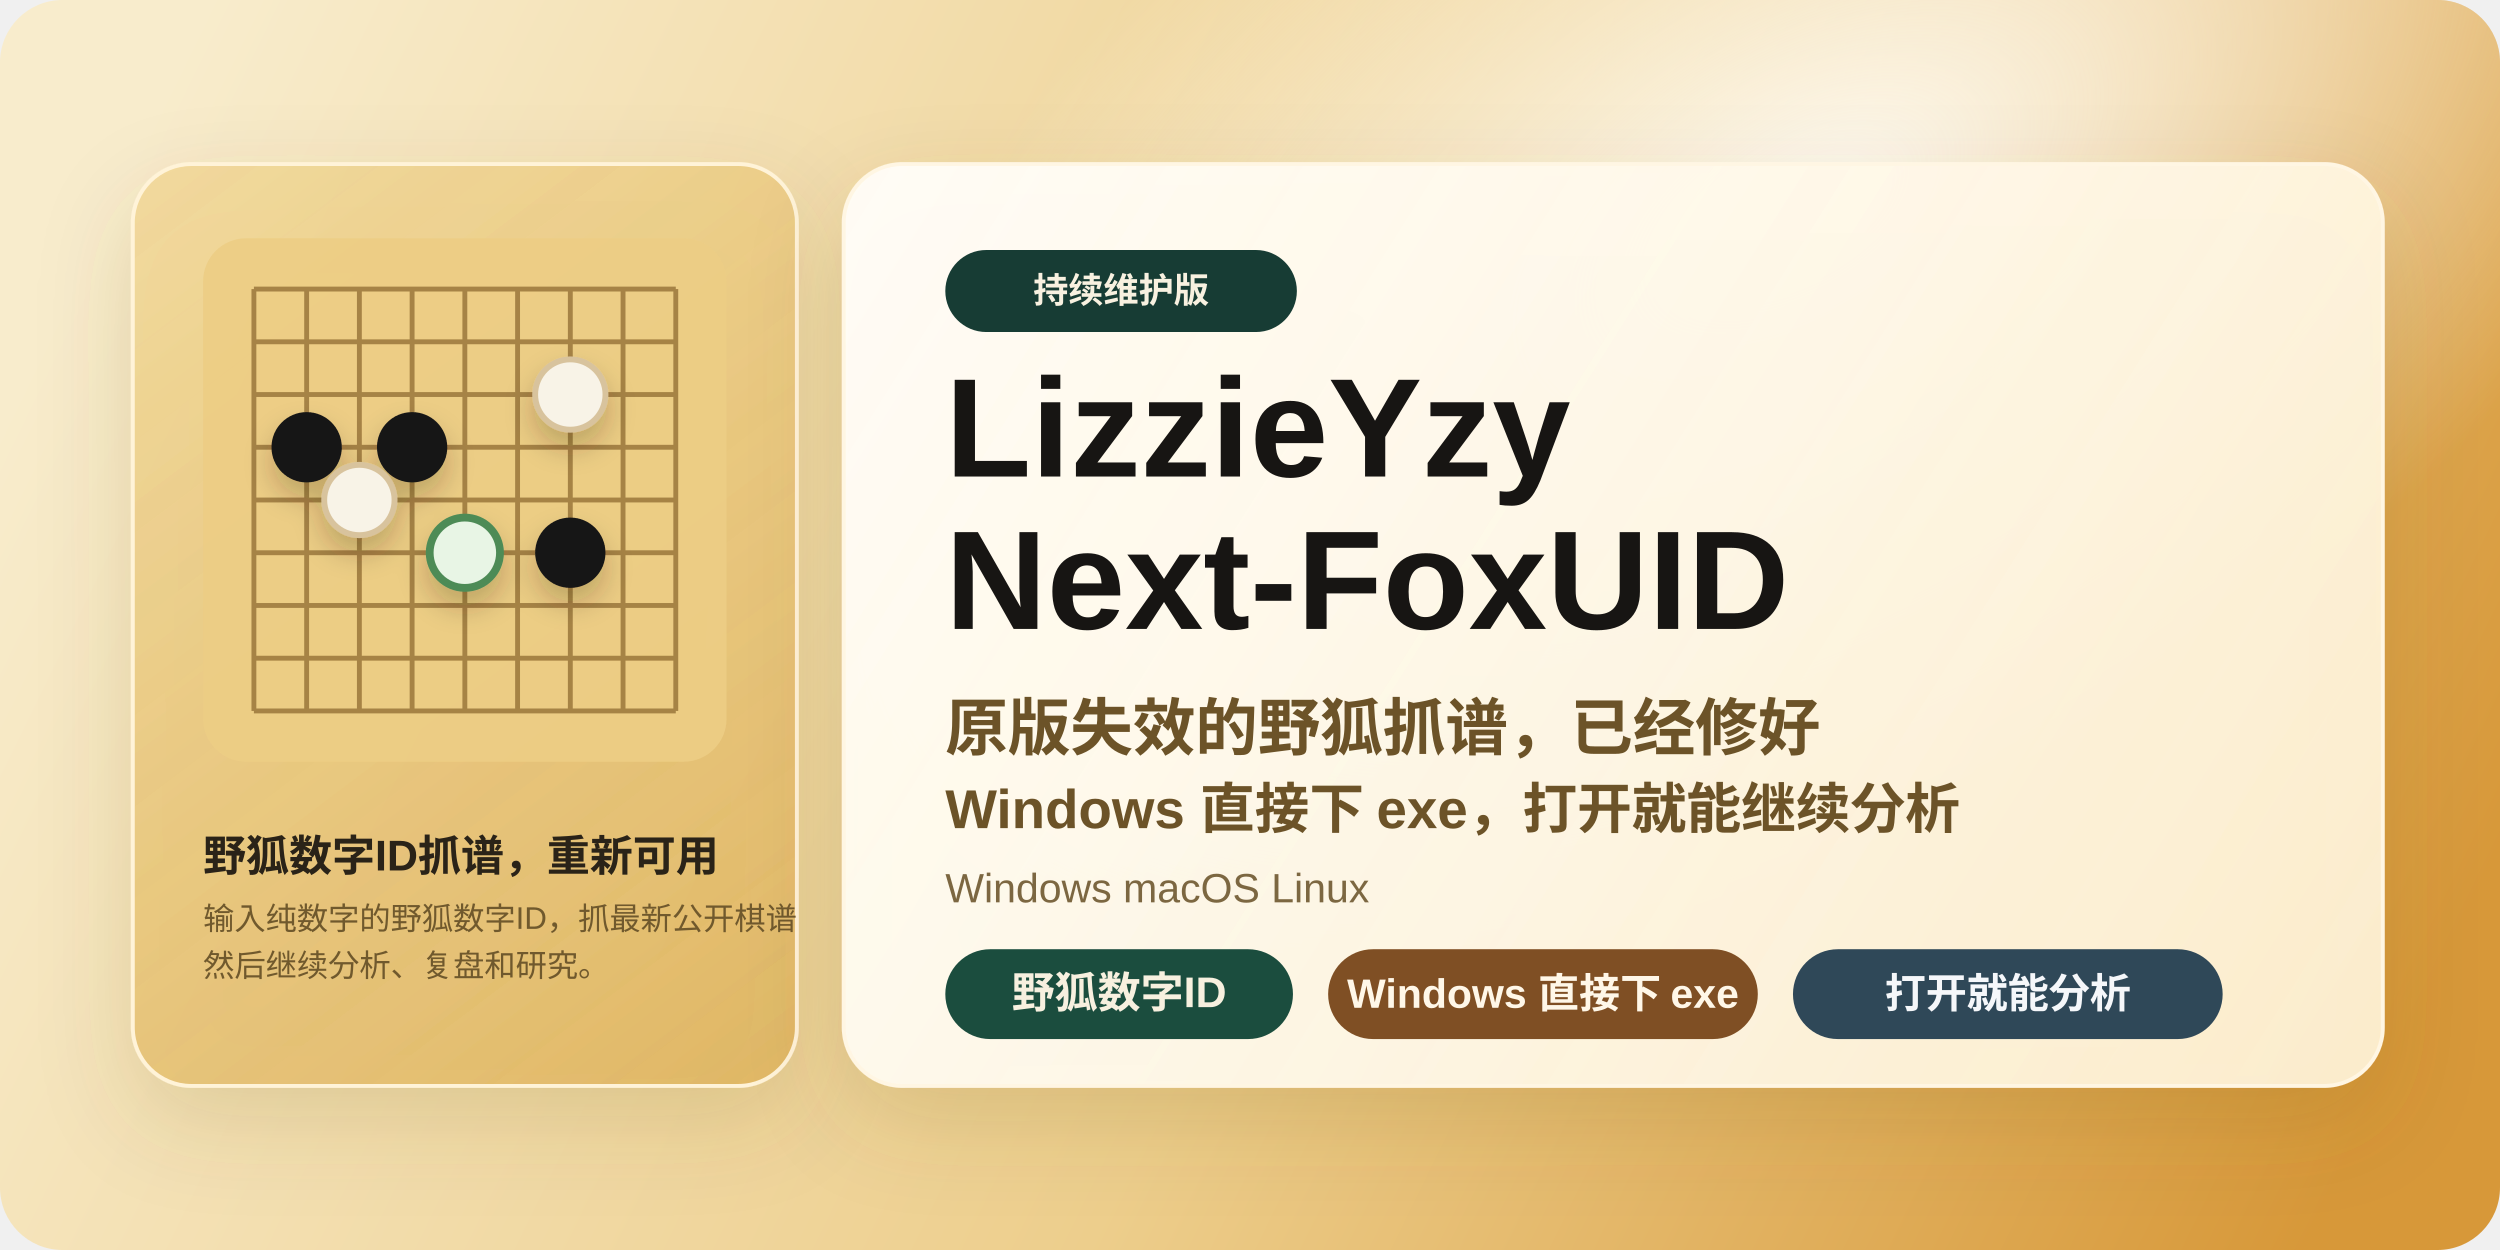
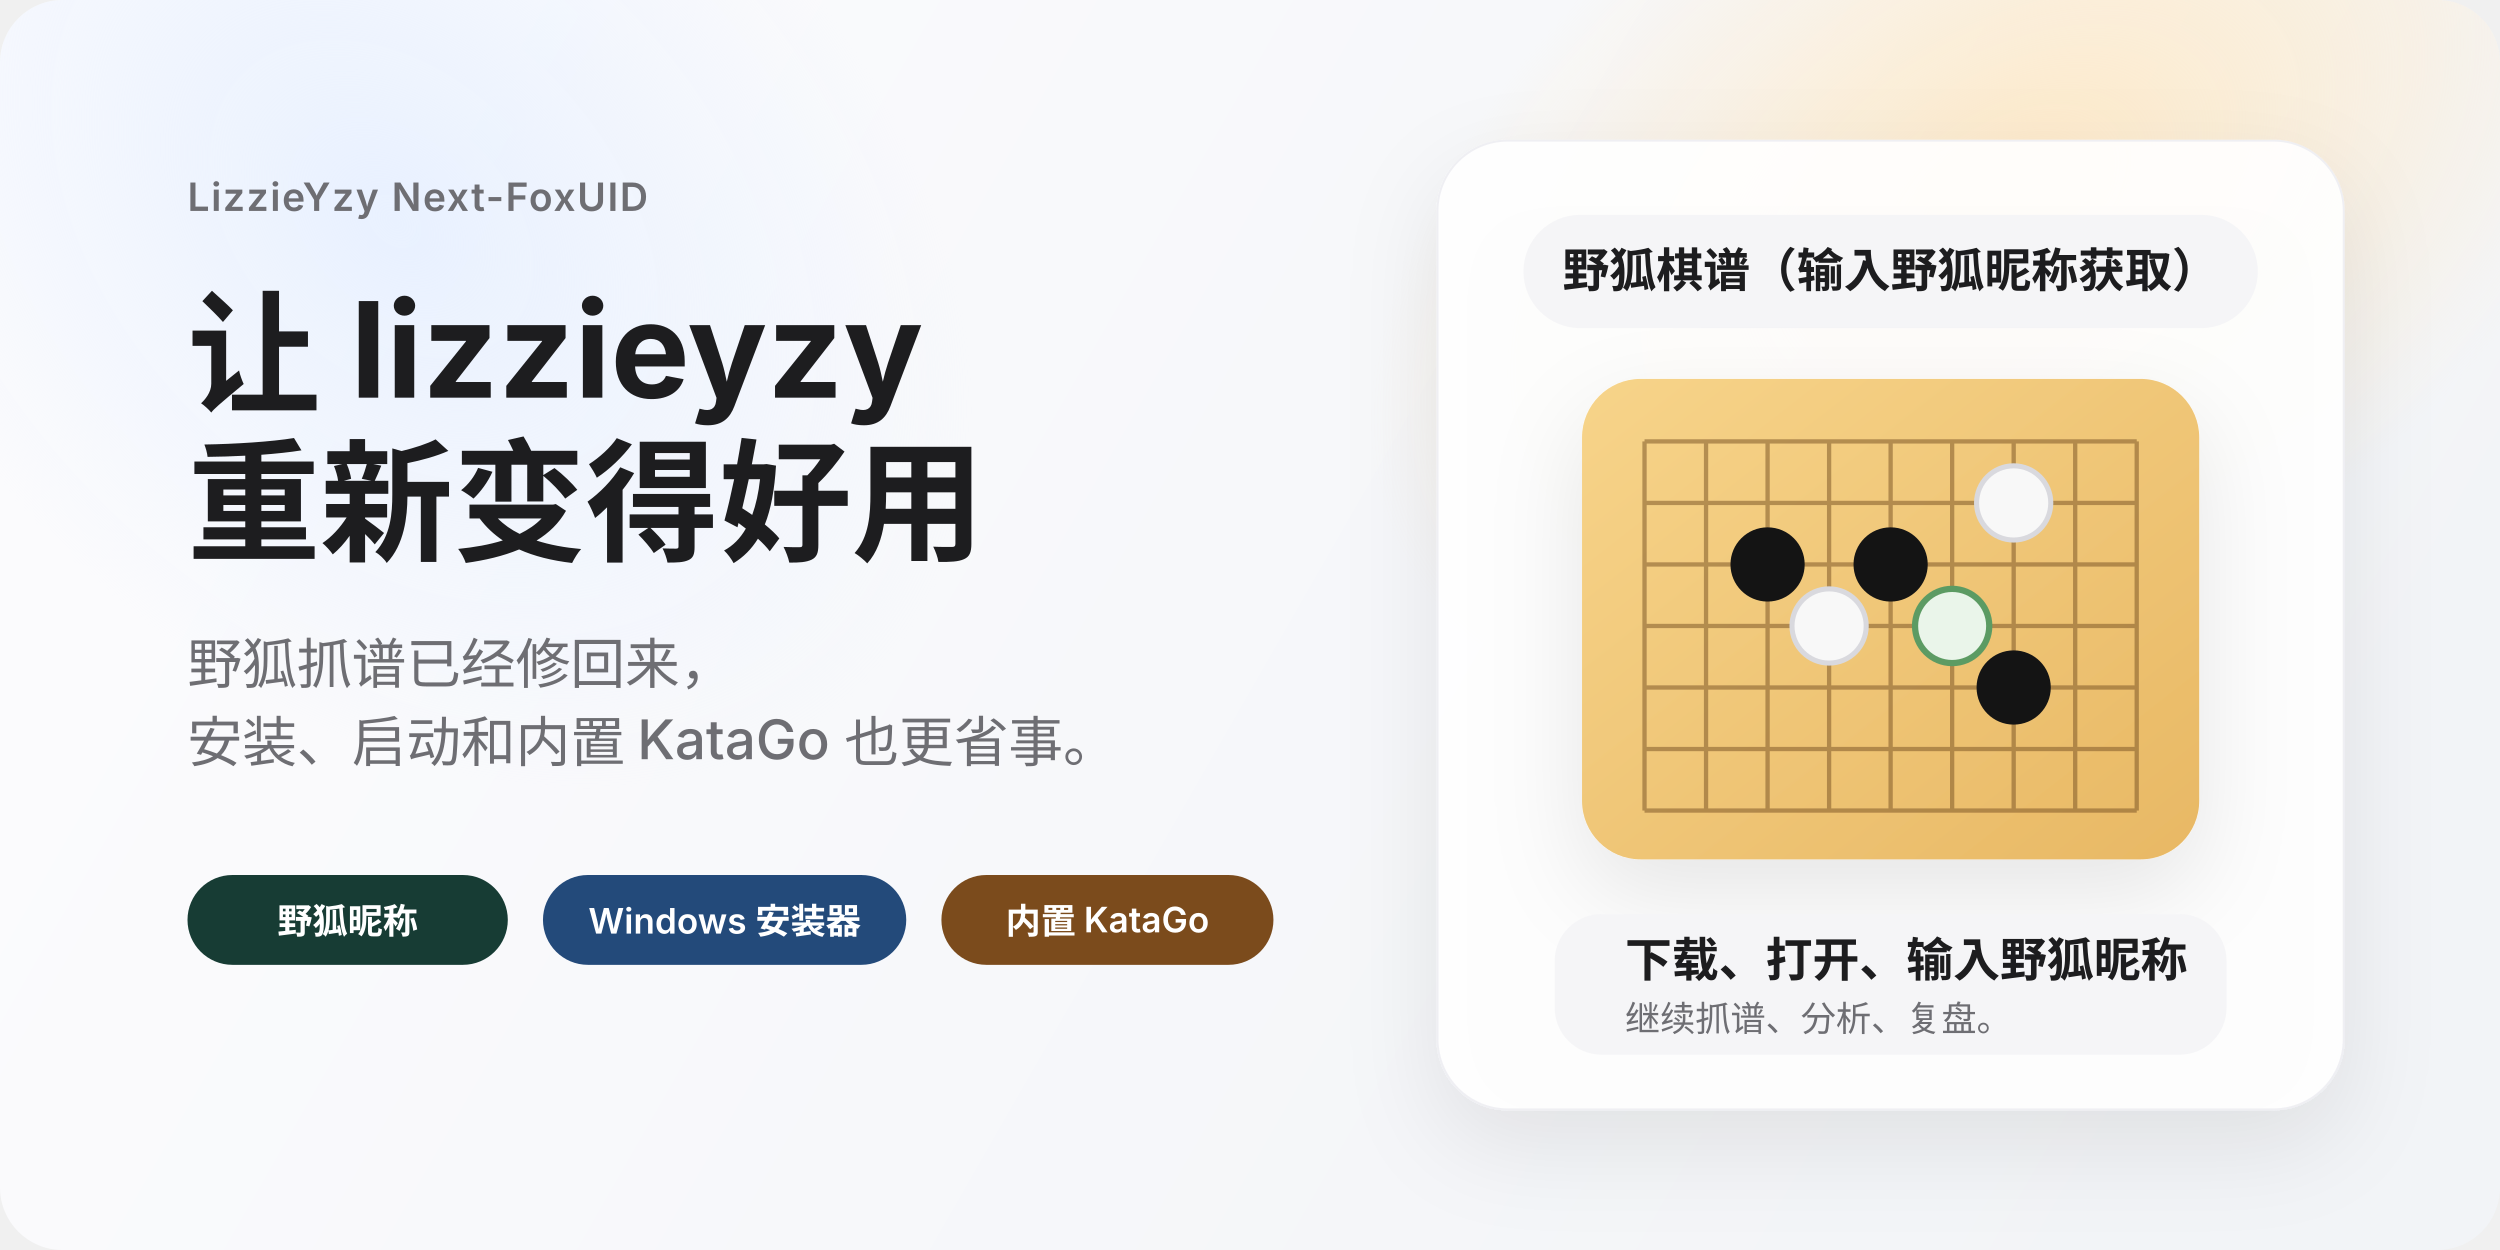
<svg xmlns="http://www.w3.org/2000/svg" width="1280" height="640" viewBox="0 0 1280 640" fill="none">
  <defs>
-     <linearGradient id="bg" x1="80" y1="52" x2="1200" y2="600" gradientUnits="userSpaceOnUse">
-       <stop stop-color="#F8ECCC" />
-       <stop offset="0.55" stop-color="#EDCE8C" />
-       <stop offset="1" stop-color="#D79839" />
+     <linearGradient id="bg" x1="184" y1="46" x2="1136" y2="592" gradientUnits="userSpaceOnUse">
+       <stop stop-color="#FBFBFD" />
+       <stop offset="1" stop-color="#F2F4F7" />
    </linearGradient>
-     <radialGradient id="glow" cx="0" cy="0" r="1" gradientUnits="userSpaceOnUse" gradientTransform="translate(922 110) rotate(149.127) scale(566 304)">
-       <stop stop-color="#FFFDF7" stop-opacity="0.95" />
-       <stop offset="1" stop-color="#FFFDF7" stop-opacity="0" />
+     <radialGradient id="warm" cx="0" cy="0" r="1" gradientUnits="userSpaceOnUse" gradientTransform="translate(1028 104) rotate(148) scale(360 220)">
+       <stop stop-color="#FFE8C2" stop-opacity="0.92" />
+       <stop offset="1" stop-color="#FFE8C2" stop-opacity="0" />
    </radialGradient>
-     <linearGradient id="panel" x1="432" y1="80" x2="1200" y2="564" gradientUnits="userSpaceOnUse">
-       <stop stop-color="#FFFDF7" stop-opacity="0.98" />
-       <stop offset="1" stop-color="#FFF3D8" stop-opacity="0.92" />
-     </linearGradient>
-     <linearGradient id="boardPanel" x1="64" y1="80" x2="408" y2="536" gradientUnits="userSpaceOnUse">
-       <stop stop-color="#F2D99B" stop-opacity="0.94" />
-       <stop offset="1" stop-color="#E0B661" stop-opacity="0.88" />
+     <radialGradient id="cool" cx="0" cy="0" r="1" gradientUnits="userSpaceOnUse" gradientTransform="translate(202 112) rotate(44) scale(340 240)">
+       <stop stop-color="#E7F0FF" stop-opacity="0.92" />
+       <stop offset="1" stop-color="#E7F0FF" stop-opacity="0" />
+     </radialGradient>
+     <linearGradient id="boardBg" x1="0" y1="0" x2="1" y2="1">
+       <stop stop-color="#F7D48A" />
+       <stop offset="1" stop-color="#E8B864" />
    </linearGradient>
    <filter id="shadow" x="0" y="0" width="1280" height="640" filterUnits="userSpaceOnUse" color-interpolation-filters="sRGB">
-       <feDropShadow dx="0" dy="18" stdDeviation="24" flood-color="#694816" flood-opacity="0.16" />
-     </filter>
-     <filter id="stoneShadow" x="0" y="0" width="1280" height="640" filterUnits="userSpaceOnUse" color-interpolation-filters="sRGB">
-       <feDropShadow dx="0" dy="8" stdDeviation="7" flood-color="#2F210F" flood-opacity="0.24" />
+       <feDropShadow dx="0" dy="18" stdDeviation="24" flood-color="#111111" flood-opacity="0.09" />
    </filter>
  </defs>
  <rect width="1280" height="640" rx="32" fill="url(#bg)" />
-   <rect width="1280" height="640" rx="32" fill="url(#glow)" />
+   <rect width="1280" height="640" rx="32" fill="url(#warm)" />
+   <rect width="1280" height="640" rx="32" fill="url(#cool)" />
+   <text x="96" y="108" font-family="SF Pro Display, PingFang SC, Hiragino Sans GB, Microsoft YaHei, sans-serif" font-size="20" font-weight="600" letter-spacing="0.04em" fill="#6E6E73">LizzieYzy Next-FoxUID</text>
+   <text x="96" y="206" font-family="SF Pro Display, PingFang SC, Hiragino Sans GB, Microsoft YaHei, sans-serif" font-size="68" font-weight="700" fill="#1D1D1F">让 lizzieyzy</text>
+   <text x="96" y="282" font-family="SF Pro Display, PingFang SC, Hiragino Sans GB, Microsoft YaHei, sans-serif" font-size="68" font-weight="700" fill="#1D1D1F">重新变得好用</text>
+   <text x="96" y="350" font-family="SF Pro Text, PingFang SC, Hiragino Sans GB, Microsoft YaHei, sans-serif" font-size="28" font-weight="500" fill="#6E6E73">野狐抓谱已经修回来，</text>
+   <text x="96" y="390" font-family="SF Pro Text, PingFang SC, Hiragino Sans GB, Microsoft YaHei, sans-serif" font-size="28" font-weight="500" fill="#6E6E73">安装、启动和内置 KataGo 也更省事。</text>
+   <rect x="96" y="448" width="164" height="46" rx="23" fill="#173C34" />
+   <text x="178" y="478" text-anchor="middle" font-family="SF Pro Text, PingFang SC, Hiragino Sans GB, Microsoft YaHei, sans-serif" font-size="18" font-weight="600" fill="#FFFFFF">野狐昵称</text>
+   <rect x="278" y="448" width="186" height="46" rx="23" fill="#234A7A" />
+   <text x="371" y="478" text-anchor="middle" font-family="SF Pro Text, PingFang SC, Hiragino Sans GB, Microsoft YaHei, sans-serif" font-size="18" font-weight="600" fill="#FFFFFF">Windows 安装器</text>
+   <rect x="482" y="448" width="170" height="46" rx="23" fill="#7B4B1C" />
+   <text x="567" y="478" text-anchor="middle" font-family="SF Pro Text, PingFang SC, Hiragino Sans GB, Microsoft YaHei, sans-serif" font-size="18" font-weight="600" fill="#FFFFFF">内置 KataGo</text>
  <g filter="url(#shadow)">
-     <rect x="68" y="84" width="340" height="472" rx="30" fill="url(#boardPanel)" stroke="#FFF3D8" stroke-width="2" />
+     <rect x="736" y="72" width="464" height="496" rx="36" fill="#FFFFFF" fill-opacity="0.9" stroke="#EFEFF3" />
  </g>
-   <rect x="104" y="122" width="268" height="268" rx="22" fill="#EDCD85" fill-opacity="0.92" />
-   <g opacity="0.62" stroke="#7B561F" stroke-width="2.5">
-     <path d="M130 148H346" />
-     <path d="M130 175H346" />
-     <path d="M130 202H346" />
-     <path d="M130 229H346" />
-     <path d="M130 256H346" />
-     <path d="M130 283H346" />
-     <path d="M130 310H346" />
-     <path d="M130 337H346" />
-     <path d="M130 364H346" />
-     <path d="M130 148V364" />
-     <path d="M157 148V364" />
-     <path d="M184 148V364" />
-     <path d="M211 148V364" />
-     <path d="M238 148V364" />
-     <path d="M265 148V364" />
-     <path d="M292 148V364" />
-     <path d="M319 148V364" />
-     <path d="M346 148V364" />
+   <rect x="780" y="110" width="376" height="58" rx="29" fill="#F5F5F7" />
+   <text x="968" y="147" text-anchor="middle" font-family="SF Pro Text, PingFang SC, Hiragino Sans GB, Microsoft YaHei, sans-serif" font-size="24" font-weight="600" fill="#1D1D1F">野狐棋谱（输入野狐昵称获取）</text>
+   <g filter="url(#shadow)">
+     <rect x="810" y="194" width="316" height="246" rx="30" fill="url(#boardBg)" />
  </g>
-   <g filter="url(#stoneShadow)">
-     <circle cx="157" cy="229" r="18" fill="#191919" />
-     <circle cx="184" cy="256" r="18" fill="#F8F3E7" stroke="#D8C39D" stroke-width="3" />
-     <circle cx="211" cy="229" r="18" fill="#191919" />
-     <circle cx="292" cy="202" r="18" fill="#F8F3E7" stroke="#D8C39D" stroke-width="3" />
-     <circle cx="238" cy="283" r="18" fill="#E8F5E5" stroke="#4E8B57" stroke-width="4" />
-     <circle cx="292" cy="283" r="18" fill="#191919" />
+   <g opacity="0.54" stroke="#7E5627" stroke-width="2.2">
+     <path d="M842 226H1094" />
+     <path d="M842 257.5H1094" />
+     <path d="M842 289H1094" />
+     <path d="M842 320.5H1094" />
+     <path d="M842 352H1094" />
+     <path d="M842 383.5H1094" />
+     <path d="M842 415H1094" />
+     <path d="M842 226V415" />
+     <path d="M873.5 226V415" />
+     <path d="M905 226V415" />
+     <path d="M936.5 226V415" />
+     <path d="M968 226V415" />
+     <path d="M999.5 226V415" />
+     <path d="M1031 226V415" />
+     <path d="M1062.5 226V415" />
+     <path d="M1094 226V415" />
  </g>
-   <text x="104" y="446" font-family="PingFang SC, Hiragino Sans GB, Microsoft YaHei, Segoe UI, Arial, sans-serif" font-size="22" font-weight="700" fill="#2A2318">野狐数字ID抓谱，重新可用</text>
-   <text x="104" y="476" font-family="PingFang SC, Hiragino Sans GB, Microsoft YaHei, Segoe UI, Arial, sans-serif" font-size="16" font-weight="500" fill="#70592D">输入纯数字的野狐数字ID，抓最新公开棋谱</text>
-   <text x="104" y="500" font-family="PingFang SC, Hiragino Sans GB, Microsoft YaHei, Segoe UI, Arial, sans-serif" font-size="16" font-weight="500" fill="#70592D">然后继续分析、复盘和研究。</text>
-   <g filter="url(#shadow)">
-     <rect x="432" y="84" width="788" height="472" rx="30" fill="url(#panel)" stroke="#FFF6E3" stroke-width="2" />
-   </g>
-   <rect x="484" y="128" width="180" height="42" rx="21" fill="#173C34" />
-   <text x="574" y="155" text-anchor="middle" font-family="PingFang SC, Hiragino Sans GB, Microsoft YaHei, Segoe UI, Arial, sans-serif" font-size="18" font-weight="700" fill="#F8F1E0">持续维护版</text>
-   <text x="484" y="244" font-family="Avenir Next, Segoe UI, Arial, sans-serif" font-size="72" font-weight="800" fill="#171513">LizzieYzy</text>
-   <text x="484" y="322" font-family="Avenir Next, Segoe UI, Arial, sans-serif" font-size="72" font-weight="800" fill="#171513">Next-FoxUID</text>
-   <text x="484" y="384" font-family="PingFang SC, Hiragino Sans GB, Microsoft YaHei, Segoe UI, Arial, sans-serif" font-size="32" font-weight="700" fill="#6C5328">原版失效的野狐抓谱，已经修好</text>
-   <text x="484" y="424" font-family="PingFang SC, Hiragino Sans GB, Microsoft YaHei, Segoe UI, Arial, sans-serif" font-size="28" font-weight="700" fill="#6C5328">Windows 直接下 exe，打开就能继续分析</text>
-   <text x="484" y="462" font-family="PingFang SC, Hiragino Sans GB, Microsoft YaHei, Segoe UI, Arial, sans-serif" font-size="21" font-weight="500" fill="#7C6741">Windows   macOS   Linux</text>
-   <rect x="484" y="486" width="178" height="46" rx="23" fill="#1B4D3E" />
-   <text x="573" y="516" text-anchor="middle" font-family="PingFang SC, Hiragino Sans GB, Microsoft YaHei, Segoe UI, Arial, sans-serif" font-size="22" font-weight="700" fill="#F7F0DF">野狐数字ID</text>
-   <rect x="680" y="486" width="220" height="46" rx="23" fill="#7F4F24" />
-   <text x="790" y="516" text-anchor="middle" font-family="PingFang SC, Hiragino Sans GB, Microsoft YaHei, Segoe UI, Arial, sans-serif" font-size="21" font-weight="700" fill="#FFF7E8">Windows 直接下 exe</text>
-   <rect x="918" y="486" width="220" height="46" rx="23" fill="#2F4858" />
-   <text x="1028" y="516" text-anchor="middle" font-family="PingFang SC, Hiragino Sans GB, Microsoft YaHei, Segoe UI, Arial, sans-serif" font-size="21" font-weight="700" fill="#F5F7FA">打开就能分析</text>
+   <circle cx="905" cy="289" r="19" fill="#141414" />
+   <circle cx="936.5" cy="320.5" r="19" fill="#F8F8F8" stroke="#D9D9DE" stroke-width="2.6" />
+   <circle cx="968" cy="289" r="19" fill="#141414" />
+   <circle cx="1031" cy="257.5" r="19" fill="#F8F8F8" stroke="#D9D9DE" stroke-width="2.6" />
+   <circle cx="1031" cy="352" r="19" fill="#141414" />
+   <circle cx="999.5" cy="320.5" r="19" fill="#EAF5EA" stroke="#5C9B63" stroke-width="3.2" />
+   <rect x="796" y="468" width="344" height="72" rx="24" fill="#F5F5F7" />
+   <text x="832" y="500" font-family="SF Pro Text, PingFang SC, Hiragino Sans GB, Microsoft YaHei, sans-serif" font-size="24" font-weight="600" fill="#1D1D1F">下载、打开、输入野狐昵称</text>
+   <text x="832" y="528" font-family="SF Pro Text, PingFang SC, Hiragino Sans GB, Microsoft YaHei, sans-serif" font-size="18" font-weight="500" fill="#6E6E73">继续抓谱、分析、复盘。</text>
</svg>
